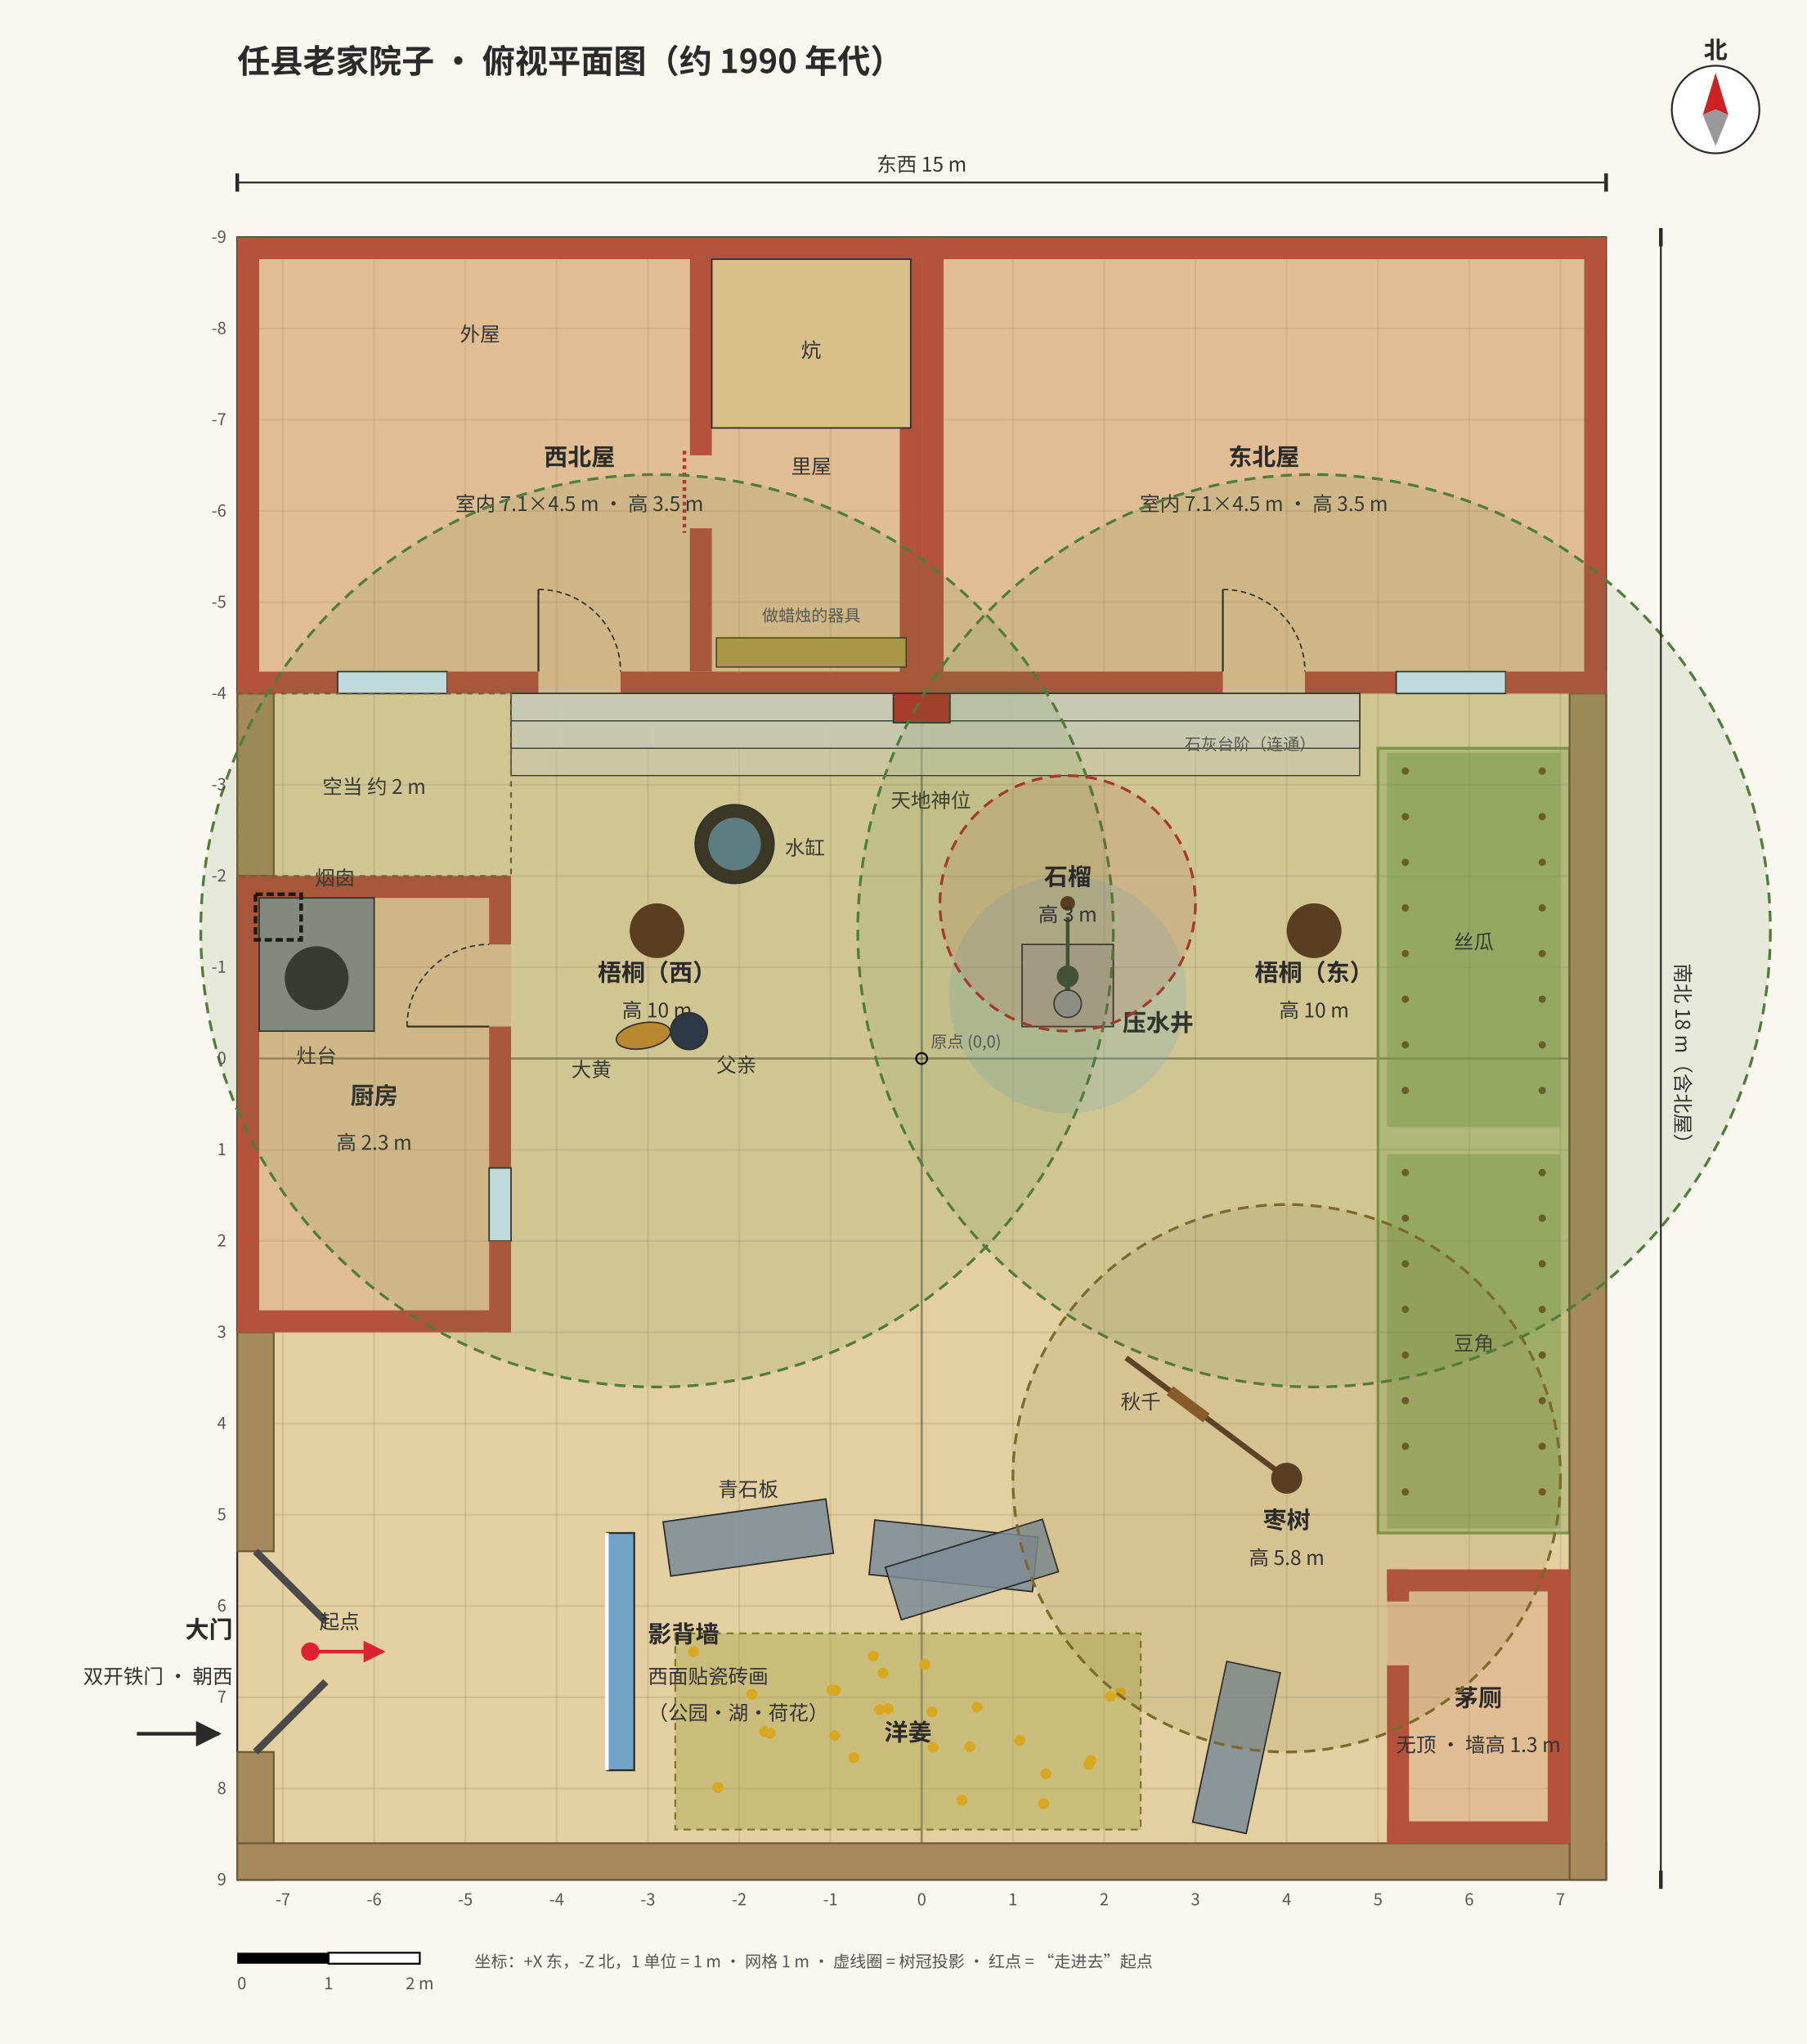
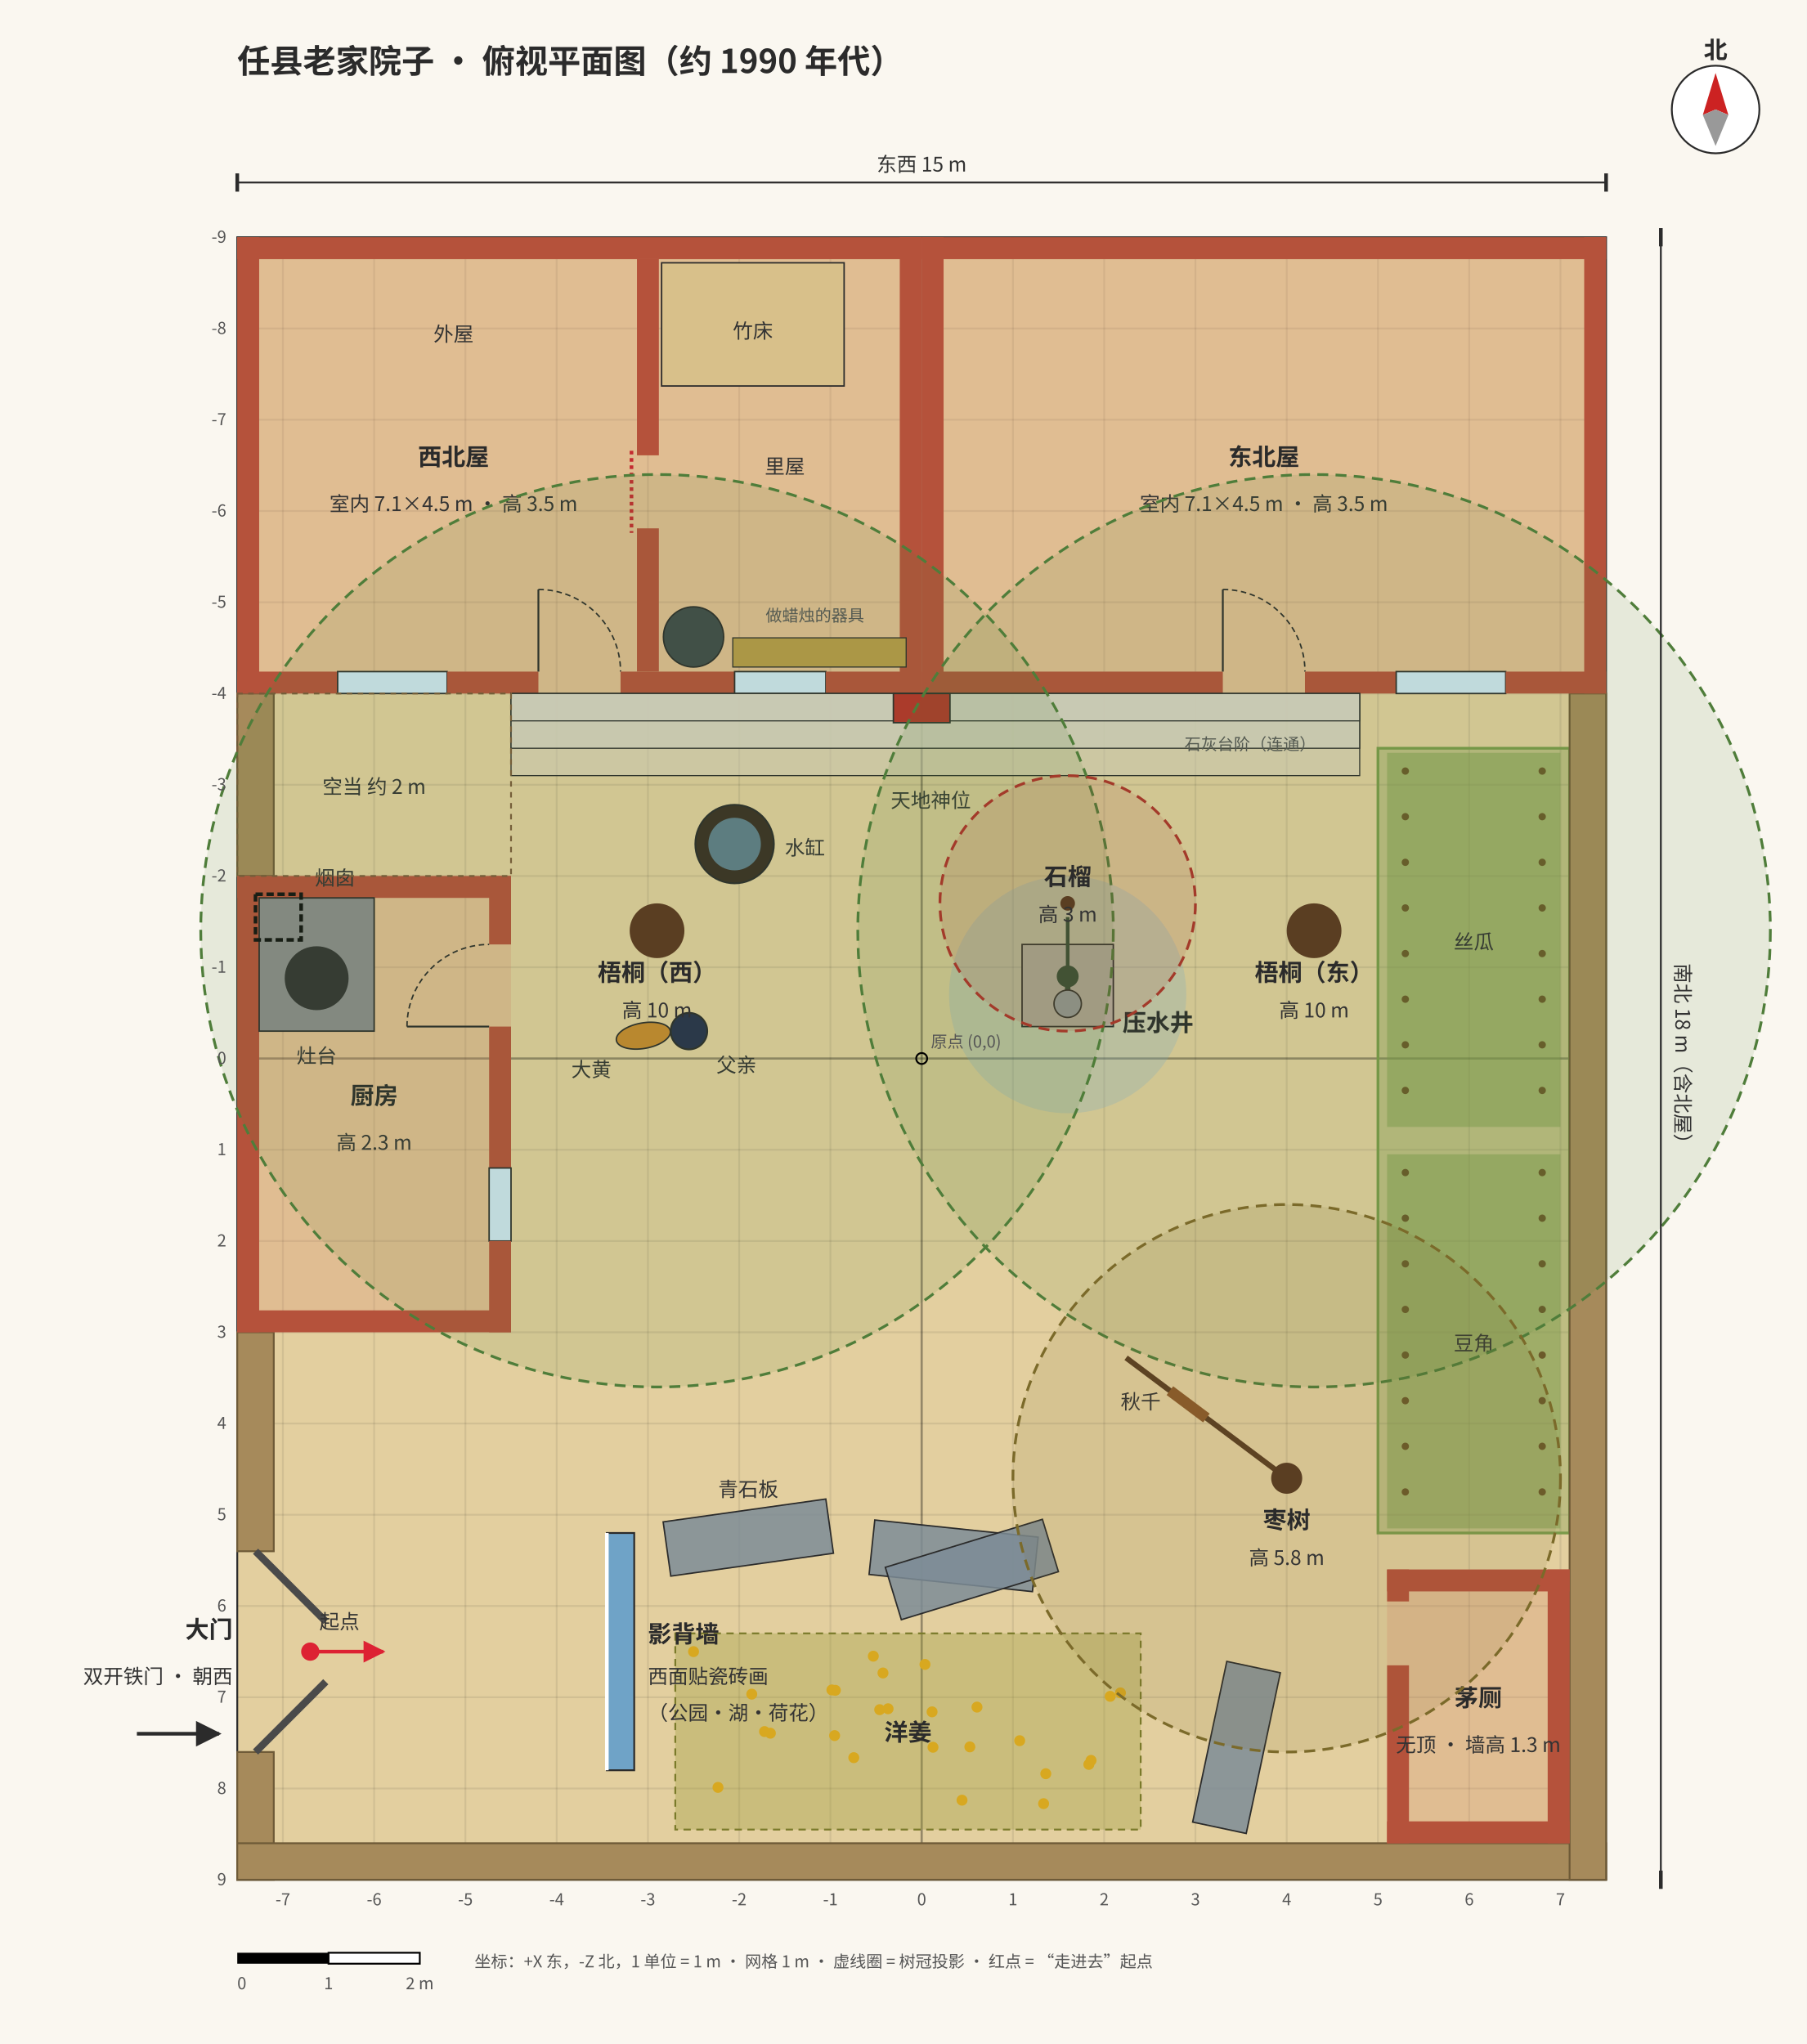
<svg xmlns="http://www.w3.org/2000/svg" width="990" height="1120" viewBox="0 0 990 1120" font-family="'Noto Sans CJK SC','PingFang SC','Microsoft YaHei',sans-serif">
  <defs>
    <marker id="arr" viewBox="0 0 10 10" refX="9" refY="5" markerWidth="7" markerHeight="7" orient="auto">
      <path d="M0,0 L10,5 L0,10 z" fill="#2b2b2b" />
    </marker>
    <marker id="arrR" viewBox="0 0 10 10" refX="9" refY="5" markerWidth="6" markerHeight="6" orient="auto">
      <path d="M0,0 L10,5 L0,10 z" fill="#d23" />
    </marker>
    <marker id="tick" viewBox="0 0 2 10" refX="1" refY="5" markerWidth="2" markerHeight="10">
      <rect width="2" height="10" fill="#2b2b2b" />
    </marker>
    <style>.b{font-size:13px;font-weight:600;fill:#2b2b2b}.s{font-size:11px;fill:#333}.xs{font-size:9px;fill:#555}</style>
  </defs>
  <rect width="100%" height="100%" fill="#faf7f0" />
  <text x="130" y="40" font-size="18" font-weight="700" fill="#2b2b2b">任县老家院子 · 俯视平面图（约 1990 年代）</text>
  <rect x="130" y="130" width="750" height="900" fill="#e3cf9f" stroke="#2b2b2b" stroke-width="1" />
  <line x1="155" y1="130" x2="155" y2="1030" stroke="#000" stroke-opacity="0.08" stroke-width="1" />
  <line x1="205" y1="130" x2="205" y2="1030" stroke="#000" stroke-opacity="0.08" stroke-width="1" />
  <line x1="255" y1="130" x2="255" y2="1030" stroke="#000" stroke-opacity="0.08" stroke-width="1" />
  <line x1="305" y1="130" x2="305" y2="1030" stroke="#000" stroke-opacity="0.08" stroke-width="1" />
  <line x1="355" y1="130" x2="355" y2="1030" stroke="#000" stroke-opacity="0.08" stroke-width="1" />
  <line x1="405" y1="130" x2="405" y2="1030" stroke="#000" stroke-opacity="0.08" stroke-width="1" />
  <line x1="455" y1="130" x2="455" y2="1030" stroke="#000" stroke-opacity="0.08" stroke-width="1" />
  <line x1="505" y1="130" x2="505" y2="1030" stroke="#000" stroke-opacity="0.35" stroke-width="1.2" />
  <line x1="555" y1="130" x2="555" y2="1030" stroke="#000" stroke-opacity="0.08" stroke-width="1" />
  <line x1="605" y1="130" x2="605" y2="1030" stroke="#000" stroke-opacity="0.08" stroke-width="1" />
  <line x1="655" y1="130" x2="655" y2="1030" stroke="#000" stroke-opacity="0.08" stroke-width="1" />
  <line x1="705" y1="130" x2="705" y2="1030" stroke="#000" stroke-opacity="0.08" stroke-width="1" />
  <line x1="755" y1="130" x2="755" y2="1030" stroke="#000" stroke-opacity="0.08" stroke-width="1" />
  <line x1="805" y1="130" x2="805" y2="1030" stroke="#000" stroke-opacity="0.08" stroke-width="1" />
  <line x1="855" y1="130" x2="855" y2="1030" stroke="#000" stroke-opacity="0.08" stroke-width="1" />
  <line x1="130" y1="130" x2="880" y2="130" stroke="#000" stroke-opacity="0.08" stroke-width="1" />
  <line x1="130" y1="180" x2="880" y2="180" stroke="#000" stroke-opacity="0.08" stroke-width="1" />
  <line x1="130" y1="230" x2="880" y2="230" stroke="#000" stroke-opacity="0.08" stroke-width="1" />
  <line x1="130" y1="280" x2="880" y2="280" stroke="#000" stroke-opacity="0.08" stroke-width="1" />
  <line x1="130" y1="330" x2="880" y2="330" stroke="#000" stroke-opacity="0.08" stroke-width="1" />
  <line x1="130" y1="380" x2="880" y2="380" stroke="#000" stroke-opacity="0.08" stroke-width="1" />
  <line x1="130" y1="430" x2="880" y2="430" stroke="#000" stroke-opacity="0.08" stroke-width="1" />
  <line x1="130" y1="480" x2="880" y2="480" stroke="#000" stroke-opacity="0.08" stroke-width="1" />
  <line x1="130" y1="530" x2="880" y2="530" stroke="#000" stroke-opacity="0.08" stroke-width="1" />
  <line x1="130" y1="580" x2="880" y2="580" stroke="#000" stroke-opacity="0.35" stroke-width="1.2" />
  <line x1="130" y1="630" x2="880" y2="630" stroke="#000" stroke-opacity="0.08" stroke-width="1" />
  <line x1="130" y1="680" x2="880" y2="680" stroke="#000" stroke-opacity="0.08" stroke-width="1" />
  <line x1="130" y1="730" x2="880" y2="730" stroke="#000" stroke-opacity="0.08" stroke-width="1" />
  <line x1="130" y1="780" x2="880" y2="780" stroke="#000" stroke-opacity="0.08" stroke-width="1" />
  <line x1="130" y1="830" x2="880" y2="830" stroke="#000" stroke-opacity="0.08" stroke-width="1" />
  <line x1="130" y1="880" x2="880" y2="880" stroke="#000" stroke-opacity="0.08" stroke-width="1" />
  <line x1="130" y1="930" x2="880" y2="930" stroke="#000" stroke-opacity="0.08" stroke-width="1" />
  <line x1="130" y1="980" x2="880" y2="980" stroke="#000" stroke-opacity="0.08" stroke-width="1" />
  <line x1="130" y1="1030" x2="880" y2="1030" stroke="#000" stroke-opacity="0.08" stroke-width="1" />
  <rect x="755" y="410" width="105" height="430" fill="#7a9a4a" fill-opacity="0.35" stroke="#7a9a4a" stroke-width="1.5" />
  <rect x="760" y="412.5" width="95" height="205" fill="#7a9a4a" fill-opacity="0.45" stroke="none" />
  <circle cx="770" cy="422.5" r="2" fill="#6b5a2a" />
  <circle cx="845" cy="422.5" r="2" fill="#6b5a2a" />
  <circle cx="770" cy="447.5" r="2" fill="#6b5a2a" />
  <circle cx="845" cy="447.5" r="2" fill="#6b5a2a" />
  <circle cx="770" cy="472.5" r="2" fill="#6b5a2a" />
  <circle cx="845" cy="472.5" r="2" fill="#6b5a2a" />
  <circle cx="770" cy="497.5" r="2" fill="#6b5a2a" />
  <circle cx="845" cy="497.5" r="2" fill="#6b5a2a" />
  <circle cx="770" cy="522.5" r="2" fill="#6b5a2a" />
  <circle cx="845" cy="522.5" r="2" fill="#6b5a2a" />
  <circle cx="770" cy="547.5" r="2" fill="#6b5a2a" />
  <circle cx="845" cy="547.5" r="2" fill="#6b5a2a" />
  <circle cx="770" cy="572.5" r="2" fill="#6b5a2a" />
  <circle cx="845" cy="572.5" r="2" fill="#6b5a2a" />
  <circle cx="770" cy="597.5" r="2" fill="#6b5a2a" />
  <circle cx="845" cy="597.5" r="2" fill="#6b5a2a" />
  <text x="807.5" y="520" class="s" text-anchor="middle">丝瓜</text>
  <rect x="760" y="632.5" width="95" height="205" fill="#7a9a4a" fill-opacity="0.45" stroke="none" />
  <circle cx="770" cy="642.5" r="2" fill="#6b5a2a" />
  <circle cx="845" cy="642.5" r="2" fill="#6b5a2a" />
  <circle cx="770" cy="667.5" r="2" fill="#6b5a2a" />
  <circle cx="845" cy="667.5" r="2" fill="#6b5a2a" />
  <circle cx="770" cy="692.5" r="2" fill="#6b5a2a" />
  <circle cx="845" cy="692.5" r="2" fill="#6b5a2a" />
  <circle cx="770" cy="717.5" r="2" fill="#6b5a2a" />
  <circle cx="845" cy="717.5" r="2" fill="#6b5a2a" />
  <circle cx="770" cy="742.5" r="2" fill="#6b5a2a" />
  <circle cx="845" cy="742.5" r="2" fill="#6b5a2a" />
  <circle cx="770" cy="767.5" r="2" fill="#6b5a2a" />
  <circle cx="845" cy="767.5" r="2" fill="#6b5a2a" />
  <circle cx="770" cy="792.5" r="2" fill="#6b5a2a" />
  <circle cx="845" cy="792.5" r="2" fill="#6b5a2a" />
  <circle cx="770" cy="817.5" r="2" fill="#6b5a2a" />
  <circle cx="845" cy="817.5" r="2" fill="#6b5a2a" />
  <text x="807.5" y="740" class="s" text-anchor="middle">豆角</text>
  <rect x="130" y="380" width="20" height="100" fill="#a68a5b" stroke="#6e5a37" stroke-width="1" />
  <rect x="130" y="730" width="20" height="120" fill="#a68a5b" stroke="#6e5a37" stroke-width="1" />
  <rect x="130" y="960" width="20" height="70" fill="#a68a5b" stroke="#6e5a37" stroke-width="1" />
  <rect x="130" y="1010" width="750" height="20" fill="#a68a5b" stroke="#6e5a37" stroke-width="1" />
  <rect x="860" y="380" width="20" height="650" fill="#a68a5b" stroke="#6e5a37" stroke-width="1" />
  <rect x="130" y="130" width="375" height="250" fill="#d98a6c" fill-opacity="0.25" stroke="none" />
  <rect x="130" y="130" width="375" height="12" fill="#b5523b" stroke="none" />
  <rect x="130" y="368" width="55" height="12" fill="#b5523b" stroke="none" />
  <rect x="185" y="368" width="60" height="12" fill="#cfe6f2" stroke="#2b2b2b" stroke-width="0.8" />
  <rect x="245" y="368" width="50" height="12" fill="#b5523b" stroke="none" />
  <line x1="295" y1="368" x2="295" y2="323" stroke="#2b2b2b" stroke-width="1" />
  <path d="M295,323 A45,45 0 0 1 340,368" fill="none" stroke="#2b2b2b" stroke-width="0.8" stroke-dasharray="3 2" />
-   <rect x="340" y="368" width="165" height="12" fill="#b5523b" stroke="none" />
+   <rect x="340" y="368" width="62.5" height="12" fill="#b5523b" stroke="none" />
+   <rect x="402.5" y="368" width="50" height="12" fill="#cfe6f2" stroke="#2b2b2b" stroke-width="0.8" />
+   <rect x="452.5" y="368" width="52.5" height="12" fill="#b5523b" stroke="none" />
  <rect x="130" y="130" width="12" height="250" fill="#b5523b" stroke="none" />
  <rect x="493" y="130" width="12" height="250" fill="#b5523b" stroke="none" />
-   <text x="317.5" y="255" class="b" text-anchor="middle">西北屋</text>
-   <text x="317.5" y="280" class="s" text-anchor="middle">室内 7.1×4.5 m · 高 3.5 m</text>
+   <text x="248.5" y="255" class="b" text-anchor="middle">西北屋</text>
+   <text x="248.5" y="280" class="s" text-anchor="middle">室内 7.1×4.5 m · 高 3.5 m</text>
  <rect x="505" y="130" width="375" height="250" fill="#d98a6c" fill-opacity="0.25" stroke="none" />
  <rect x="505" y="130" width="375" height="12" fill="#b5523b" stroke="none" />
  <rect x="505" y="368" width="165" height="12" fill="#b5523b" stroke="none" />
  <line x1="670" y1="368" x2="670" y2="323" stroke="#2b2b2b" stroke-width="1" />
  <path d="M670,323 A45,45 0 0 1 715,368" fill="none" stroke="#2b2b2b" stroke-width="0.8" stroke-dasharray="3 2" />
  <rect x="715" y="368" width="50" height="12" fill="#b5523b" stroke="none" />
  <rect x="765" y="368" width="60" height="12" fill="#cfe6f2" stroke="#2b2b2b" stroke-width="0.8" />
  <rect x="825" y="368" width="55" height="12" fill="#b5523b" stroke="none" />
  <rect x="505" y="130" width="12" height="250" fill="#b5523b" stroke="none" />
  <rect x="868" y="130" width="12" height="250" fill="#b5523b" stroke="none" />
  <text x="692.5" y="255" class="b" text-anchor="middle">东北屋</text>
  <text x="692.5" y="280" class="s" text-anchor="middle">室内 7.1×4.5 m · 高 3.5 m</text>
-   <rect x="378" y="142" width="12" height="107.5" fill="#b5523b" stroke="none" />
-   <rect x="378" y="289.5" width="12" height="78.5" fill="#b5523b" stroke="none" />
-   <line x1="375" y1="247" x2="375" y2="292" stroke="#c42a30" stroke-width="2" stroke-dasharray="2 2" />
-   <rect x="390" y="142" width="109" height="92.5" fill="#d8c08a" stroke="#2b2b2b" stroke-width="0.8" />
-   <text x="444.5" y="195.8" class="s" text-anchor="middle">炕</text>
-   <rect x="392.5" y="349.5" width="104" height="16" fill="#b89a48" stroke="#2b2b2b" stroke-width="0.6" />
-   <text x="444.5" y="340.5" class="xs" text-anchor="middle">做蜡烛的器具</text>
-   <text x="263" y="187" class="s" text-anchor="middle">外屋</text>
-   <text x="444.5" y="259.5" class="s" text-anchor="middle">里屋</text>
+   <rect x="349" y="142" width="12" height="107.5" fill="#b5523b" stroke="none" />
+   <rect x="349" y="289.5" width="12" height="78.5" fill="#b5523b" stroke="none" />
+   <line x1="346" y1="247" x2="346" y2="292" stroke="#c42a30" stroke-width="2" stroke-dasharray="2 2" />
+   <rect x="362.5" y="144" width="100" height="67.5" fill="#d8c08a" stroke="#2b2b2b" stroke-width="0.8" />
+   <text x="412.5" y="185.3" class="s" text-anchor="middle">竹床</text>
+   <circle cx="380" cy="349" r="16.5" fill="#3f4a4a" stroke="#2b2b2b" stroke-width="0.8" />
+   <rect x="401.5" y="349.5" width="95" height="16" fill="#b89a48" stroke="#2b2b2b" stroke-width="0.6" />
+   <text x="446.5" y="340.5" class="xs" text-anchor="middle">做蜡烛的器具</text>
+   <text x="248.5" y="187" class="s" text-anchor="middle">外屋</text>
+   <text x="430" y="259.5" class="s" text-anchor="middle">里屋</text>
  <rect x="130" y="480" width="150" height="250" fill="#d98a6c" fill-opacity="0.25" stroke="none" />
  <rect x="130" y="480" width="150" height="12" fill="#b5523b" stroke="none" />
  <rect x="130" y="718" width="150" height="12" fill="#b5523b" stroke="none" />
  <rect x="130" y="480" width="12" height="250" fill="#b5523b" stroke="none" />
  <rect x="268" y="480" width="12" height="37.5" fill="#b5523b" stroke="none" />
  <line x1="268" y1="562.5" x2="223" y2="562.5" stroke="#2b2b2b" stroke-width="1" />
  <path d="M223,562.5 A45,45 0 0 1 268,517.5" fill="none" stroke="#2b2b2b" stroke-width="0.8" stroke-dasharray="3 2" />
  <rect x="268" y="562.5" width="12" height="77.5" fill="#b5523b" stroke="none" />
  <rect x="268" y="640" width="12" height="40" fill="#cfe6f2" stroke="#2b2b2b" stroke-width="0.8" />
  <rect x="268" y="680" width="12" height="50" fill="#b5523b" stroke="none" />
  <text x="205" y="605" class="b" text-anchor="middle">厨房</text>
  <text x="205" y="630" class="s" text-anchor="middle">高 2.3 m</text>
  <rect x="142" y="492" width="63" height="73" fill="#8a8a8a" stroke="#2b2b2b" stroke-width="0.8" />
  <circle cx="173.5" cy="536" r="17.5" fill="#333" />
  <text x="173.5" y="582.5" class="s" text-anchor="middle">灶台</text>
  <rect x="140" y="490" width="25" height="25" fill="none" stroke="#111" stroke-width="2" stroke-dasharray="4 2" />
  <text x="172.5" y="485" class="s">烟囱</text>
  <rect x="280" y="380" width="465" height="45" fill="#d8d3c4" fill-opacity="0.5" stroke="#2b2b2b" stroke-width="0.6" />
  <rect x="280" y="380" width="465" height="30" fill="#d8d3c4" fill-opacity="0.7" stroke="#2b2b2b" stroke-width="0.6" />
  <rect x="280" y="380" width="465" height="15" fill="#d8d3c4" fill-opacity="0.9" stroke="#2b2b2b" stroke-width="0.6" />
  <text x="685" y="411" class="xs" text-anchor="middle">石灰台阶（连通）</text>
  <rect x="489.5" y="380" width="31" height="16" fill="#b8322a" stroke="#2b2b2b" stroke-width="0.8" />
  <text x="510" y="442.5" class="s" text-anchor="middle" fill="#b8322a">天地神位</text>
  <circle cx="402.5" cy="462.5" r="21.5" fill="#3a2e24" stroke="#2b2b2b" stroke-width="1" />
  <circle cx="402.5" cy="462.5" r="14.4" fill="#5f7d8a" />
  <text x="430" y="468.5" class="s">水缸</text>
  <rect x="370" y="895" width="255" height="107.5" fill="#9a9a3a" fill-opacity="0.35" stroke="#7a7a2a" stroke-width="1" stroke-dasharray="4 3" />
  <circle cx="380" cy="905" r="3" fill="#d8a820" />
  <circle cx="596.6" cy="966.8" r="3" fill="#d8a820" />
  <circle cx="393.4" cy="979.4" r="3" fill="#d8a820" />
  <circle cx="511.2" cy="957.4" r="3" fill="#d8a820" />
  <circle cx="467.8" cy="963.1" r="3" fill="#d8a820" />
  <circle cx="486.6" cy="936.3" r="3" fill="#d8a820" />
  <circle cx="527.1" cy="986.4" r="3" fill="#d8a820" />
  <circle cx="418.9" cy="948.8" r="3" fill="#d8a820" />
  <circle cx="457.3" cy="951" r="3" fill="#d8a820" />
  <circle cx="506.8" cy="912" r="3" fill="#d8a820" />
  <circle cx="608.3" cy="929.5" r="3" fill="#d8a820" />
  <circle cx="573" cy="971.9" r="3" fill="#d8a820" />
  <circle cx="422.1" cy="949.7" r="3" fill="#d8a820" />
  <circle cx="613.9" cy="927.6" r="3" fill="#d8a820" />
  <circle cx="571.8" cy="988.3" r="3" fill="#d8a820" />
  <circle cx="483.8" cy="916.7" r="3" fill="#d8a820" />
  <circle cx="597.8" cy="964.6" r="3" fill="#d8a820" />
  <circle cx="482" cy="936.8" r="3" fill="#d8a820" />
  <circle cx="531.4" cy="957.2" r="3" fill="#d8a820" />
  <circle cx="455.8" cy="926" r="3" fill="#d8a820" />
  <circle cx="558.7" cy="953.8" r="3" fill="#d8a820" />
  <circle cx="510.7" cy="938" r="3" fill="#d8a820" />
  <circle cx="535.3" cy="935.4" r="3" fill="#d8a820" />
  <circle cx="478.5" cy="907.5" r="3" fill="#d8a820" />
  <circle cx="411.9" cy="928.3" r="3" fill="#d8a820" />
  <circle cx="457.7" cy="926.2" r="3" fill="#d8a820" />
  <text x="497.5" y="953.8" class="b" text-anchor="middle">洋姜</text>
  <rect x="365" y="827.5" width="90" height="30" fill="#7d8c96" fill-opacity="0.85" stroke="#2b2b2b" stroke-width="0.8" transform="rotate(-8 410 842.5)" />
  <rect x="477.5" y="837.5" width="90" height="30" fill="#7d8c96" fill-opacity="0.85" stroke="#2b2b2b" stroke-width="0.8" transform="rotate(6 522.5 852.5)" />
  <rect x="487.5" y="845" width="90" height="30" fill="#7d8c96" fill-opacity="0.85" stroke="#2b2b2b" stroke-width="0.8" transform="rotate(-17 532.5 860)" />
  <rect x="632.5" y="942.5" width="90" height="30" fill="#7d8c96" fill-opacity="0.85" stroke="#2b2b2b" stroke-width="0.8" transform="rotate(-78 677.5 957.5)" />
  <text x="410" y="820" class="s" text-anchor="middle">青石板</text>
  <line x1="705" y1="810" x2="617" y2="744" stroke="#5a3e22" stroke-width="3" />
  <line x1="661" y1="777" x2="641" y2="762" stroke="#8a5a2a" stroke-width="6" />
  <text x="636" y="772" class="s" text-anchor="end">秋千</text>
  <circle cx="377.5" cy="565" r="10" fill="#26304c" stroke="#2b2b2b" stroke-width="1" />
  <ellipse cx="352.5" cy="567.5" rx="15" ry="7" fill="#c8892f" stroke="#2b2b2b" stroke-width="0.8" transform="rotate(-10 352.5 567.5)" />
  <text x="392.5" y="587.5" class="s">父亲</text>
  <text x="335" y="590" class="s" text-anchor="end">大黄</text>
  <rect x="130" y="380" width="150" height="100" fill="none" stroke="#7a5a3a" stroke-width="1" stroke-dasharray="3 3" />
  <text x="205" y="435" class="s" text-anchor="middle">空当 约 2 m</text>
  <rect x="760" y="860" width="100" height="150" fill="#d98a6c" fill-opacity="0.25" stroke="none" />
  <rect x="760" y="860" width="100" height="12" fill="#b5523b" stroke="none" />
  <rect x="760" y="998" width="100" height="12" fill="#b5523b" stroke="none" />
  <rect x="760" y="860" width="12" height="17.5" fill="#b5523b" stroke="none" />
  <rect x="760" y="912.5" width="12" height="97.5" fill="#b5523b" stroke="none" />
  <rect x="848" y="860" width="12" height="150" fill="#b5523b" stroke="none" />
  <text x="810" y="935" class="b" text-anchor="middle">茅厕</text>
  <text x="810" y="960" class="s" text-anchor="middle">无顶 · 墙高 1.3 m</text>
  <line x1="140" y1="850" x2="178.5" y2="888.5" stroke="#4a4a4a" stroke-width="4" />
  <line x1="140" y1="960" x2="178.5" y2="921.5" stroke="#4a4a4a" stroke-width="4" />
  <text x="127.5" y="897.5" class="b" text-anchor="end">大门</text>
  <text x="127.5" y="922.5" class="s" text-anchor="end">双开铁门 · 朝西</text>
  <path d="M75,950 L120,950" stroke="#2b2b2b" stroke-width="2" marker-end="url(#arr)" />
  <rect x="332.5" y="840" width="15" height="130" fill="#6fa3c7" stroke="#2b2b2b" stroke-width="1" />
  <line x1="332.5" y1="840" x2="332.5" y2="970" stroke="#fff" stroke-width="2" />
  <text x="355" y="900" class="b">影背墙</text>
  <text x="355" y="922.5" class="s">西面贴瓷砖画</text>
  <text x="355" y="942.5" class="s">（公园·湖·荷花）</text>
  <circle cx="585" cy="545" r="65" fill="#7fb2d6" fill-opacity="0.25" />
  <rect x="560" y="517.5" width="50" height="45" fill="#b9b4a8" stroke="#2b2b2b" stroke-width="0.8" />
  <circle cx="585" cy="535" r="6" fill="#2f4a35" />
  <line x1="585" y1="535" x2="585" y2="552.5" stroke="#2f4a35" stroke-width="3" />
  <line x1="585" y1="535" x2="585" y2="502.5" stroke="#2f4a35" stroke-width="2" />
  <circle cx="585" cy="550" r="7.5" fill="#9aa3a8" stroke="#2b2b2b" stroke-width="0.8" />
  <text x="615" y="565" class="b">压水井</text>
  <circle cx="360" cy="510" r="250" fill="#4f7d3a" fill-opacity="0.12" stroke="#4f7d3a" stroke-width="1.5" stroke-dasharray="6 4" />
  <circle cx="360" cy="510" r="15" fill="#5a3e22" />
  <text x="360" y="537.5" class="b" text-anchor="middle" fill="#4f7d3a">梧桐（西）</text>
  <text x="360" y="557.5" class="s" text-anchor="middle">高 10 m</text>
  <circle cx="720" cy="510" r="250" fill="#4f7d3a" fill-opacity="0.12" stroke="#4f7d3a" stroke-width="1.5" stroke-dasharray="6 4" />
  <circle cx="720" cy="510" r="15" fill="#5a3e22" />
  <text x="720" y="537.5" class="b" text-anchor="middle" fill="#4f7d3a">梧桐（东）</text>
  <text x="720" y="557.5" class="s" text-anchor="middle">高 10 m</text>
  <circle cx="585" cy="495" r="70" fill="#a33a2a" fill-opacity="0.12" stroke="#a33a2a" stroke-width="1.5" stroke-dasharray="6 4" />
  <circle cx="585" cy="495" r="4" fill="#5a3e22" />
  <text x="585" y="485" class="b" text-anchor="middle" fill="#a33a2a">石榴</text>
  <text x="585" y="505" class="s" text-anchor="middle">高 3 m</text>
  <circle cx="705" cy="810" r="150" fill="#7b6a2a" fill-opacity="0.12" stroke="#7b6a2a" stroke-width="1.5" stroke-dasharray="6 4" />
  <circle cx="705" cy="810" r="8.5" fill="#5a3e22" />
  <text x="705" y="837.5" class="b" text-anchor="middle" fill="#7b6a2a">枣树</text>
  <text x="705" y="857.5" class="s" text-anchor="middle">高 5.8 m</text>
  <circle cx="170" cy="905" r="5" fill="#d23" />
  <path d="M170,905 L210,905" stroke="#d23" stroke-width="2" marker-end="url(#arrR)" />
  <text x="175" y="892.5" class="s" fill="#d23">起点</text>
  <circle cx="505" cy="580" r="3" fill="none" stroke="#000" />
  <text x="510" y="574" class="xs">原点 (0,0)</text>
  <line x1="130" y1="100" x2="880" y2="100" stroke="#2b2b2b" marker-start="url(#tick)" marker-end="url(#tick)" />
  <text x="505" y="94" class="s" text-anchor="middle">东西 15 m</text>
  <line x1="910" y1="130" x2="910" y2="1030" stroke="#2b2b2b" marker-start="url(#tick)" marker-end="url(#tick)" />
  <text x="918" y="580" class="s" transform="rotate(90 918 580)" text-anchor="middle">南北 18 m（含北屋）</text>
  <text x="155" y="1044" class="xs" text-anchor="middle">-7</text>
  <text x="205" y="1044" class="xs" text-anchor="middle">-6</text>
  <text x="255" y="1044" class="xs" text-anchor="middle">-5</text>
  <text x="305" y="1044" class="xs" text-anchor="middle">-4</text>
  <text x="355" y="1044" class="xs" text-anchor="middle">-3</text>
  <text x="405" y="1044" class="xs" text-anchor="middle">-2</text>
  <text x="455" y="1044" class="xs" text-anchor="middle">-1</text>
  <text x="505" y="1044" class="xs" text-anchor="middle">0</text>
  <text x="555" y="1044" class="xs" text-anchor="middle">1</text>
  <text x="605" y="1044" class="xs" text-anchor="middle">2</text>
  <text x="655" y="1044" class="xs" text-anchor="middle">3</text>
  <text x="705" y="1044" class="xs" text-anchor="middle">4</text>
  <text x="755" y="1044" class="xs" text-anchor="middle">5</text>
  <text x="805" y="1044" class="xs" text-anchor="middle">6</text>
  <text x="855" y="1044" class="xs" text-anchor="middle">7</text>
  <text x="124" y="133" class="xs" text-anchor="end">-9</text>
  <text x="124" y="183" class="xs" text-anchor="end">-8</text>
  <text x="124" y="233" class="xs" text-anchor="end">-7</text>
  <text x="124" y="283" class="xs" text-anchor="end">-6</text>
  <text x="124" y="333" class="xs" text-anchor="end">-5</text>
  <text x="124" y="383" class="xs" text-anchor="end">-4</text>
  <text x="124" y="433" class="xs" text-anchor="end">-3</text>
  <text x="124" y="483" class="xs" text-anchor="end">-2</text>
  <text x="124" y="533" class="xs" text-anchor="end">-1</text>
  <text x="124" y="583" class="xs" text-anchor="end">0</text>
  <text x="124" y="633" class="xs" text-anchor="end">1</text>
  <text x="124" y="683" class="xs" text-anchor="end">2</text>
  <text x="124" y="733" class="xs" text-anchor="end">3</text>
  <text x="124" y="783" class="xs" text-anchor="end">4</text>
  <text x="124" y="833" class="xs" text-anchor="end">5</text>
  <text x="124" y="883" class="xs" text-anchor="end">6</text>
  <text x="124" y="933" class="xs" text-anchor="end">7</text>
  <text x="124" y="983" class="xs" text-anchor="end">8</text>
  <text x="124" y="1033" class="xs" text-anchor="end">9</text>
  <g transform="translate(940,60)">
    <circle r="24" fill="#fff" stroke="#2b2b2b" />
    <path d="M0,-20 L7,3 L0,0 L-7,3 Z" fill="#c22" />
    <path d="M0,20 L7,3 L0,0 L-7,3 Z" fill="#999" />
    <text y="-28" text-anchor="middle" class="b">北</text>
  </g>
  <g transform="translate(130,1070)">
    <rect width="50" height="6" fill="#000" />
    <rect x="50" width="50" height="6" fill="#fff" stroke="#000" />
    <text y="20" class="xs">0</text>
    <text x="50" y="20" class="xs" text-anchor="middle">1</text>
    <text x="100" y="20" class="xs" text-anchor="middle">2 m</text>
    <text x="130" y="8" class="xs">坐标：+X 东，-Z 北，1 单位 = 1 m · 网格 1 m · 虚线圈 = 树冠投影 · 红点 = “走进去”起点</text>
  </g>
</svg>
